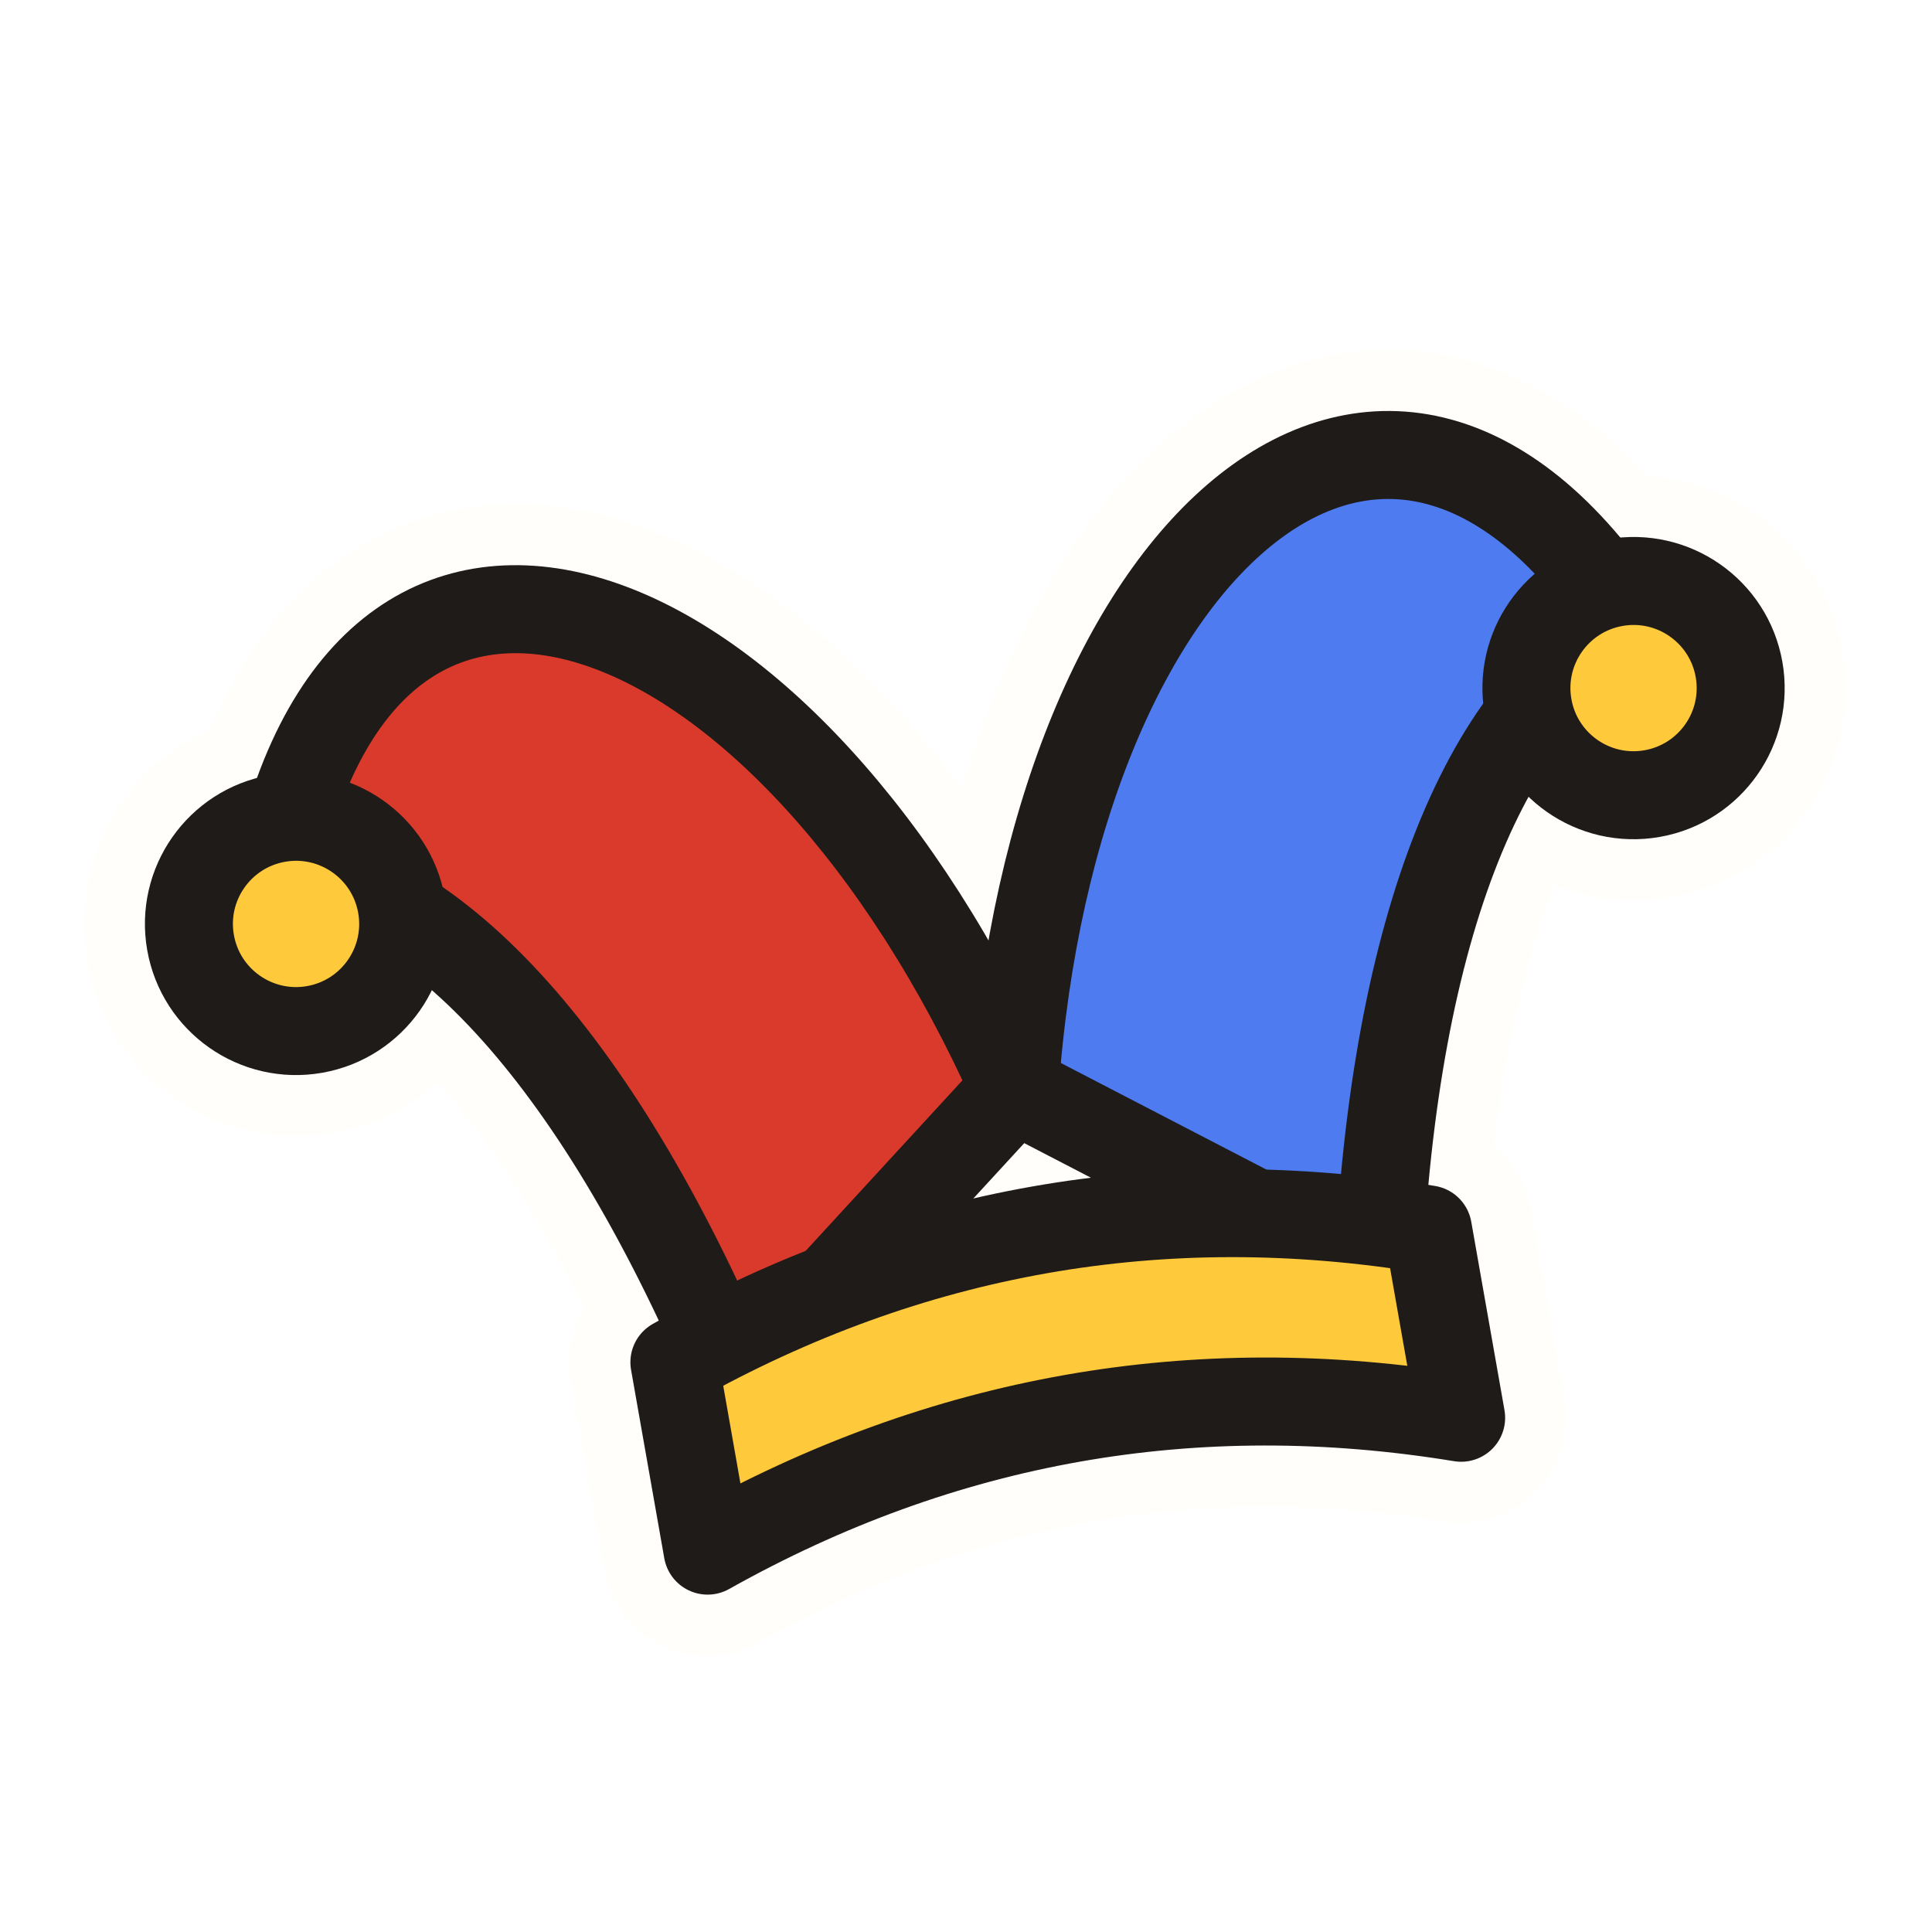
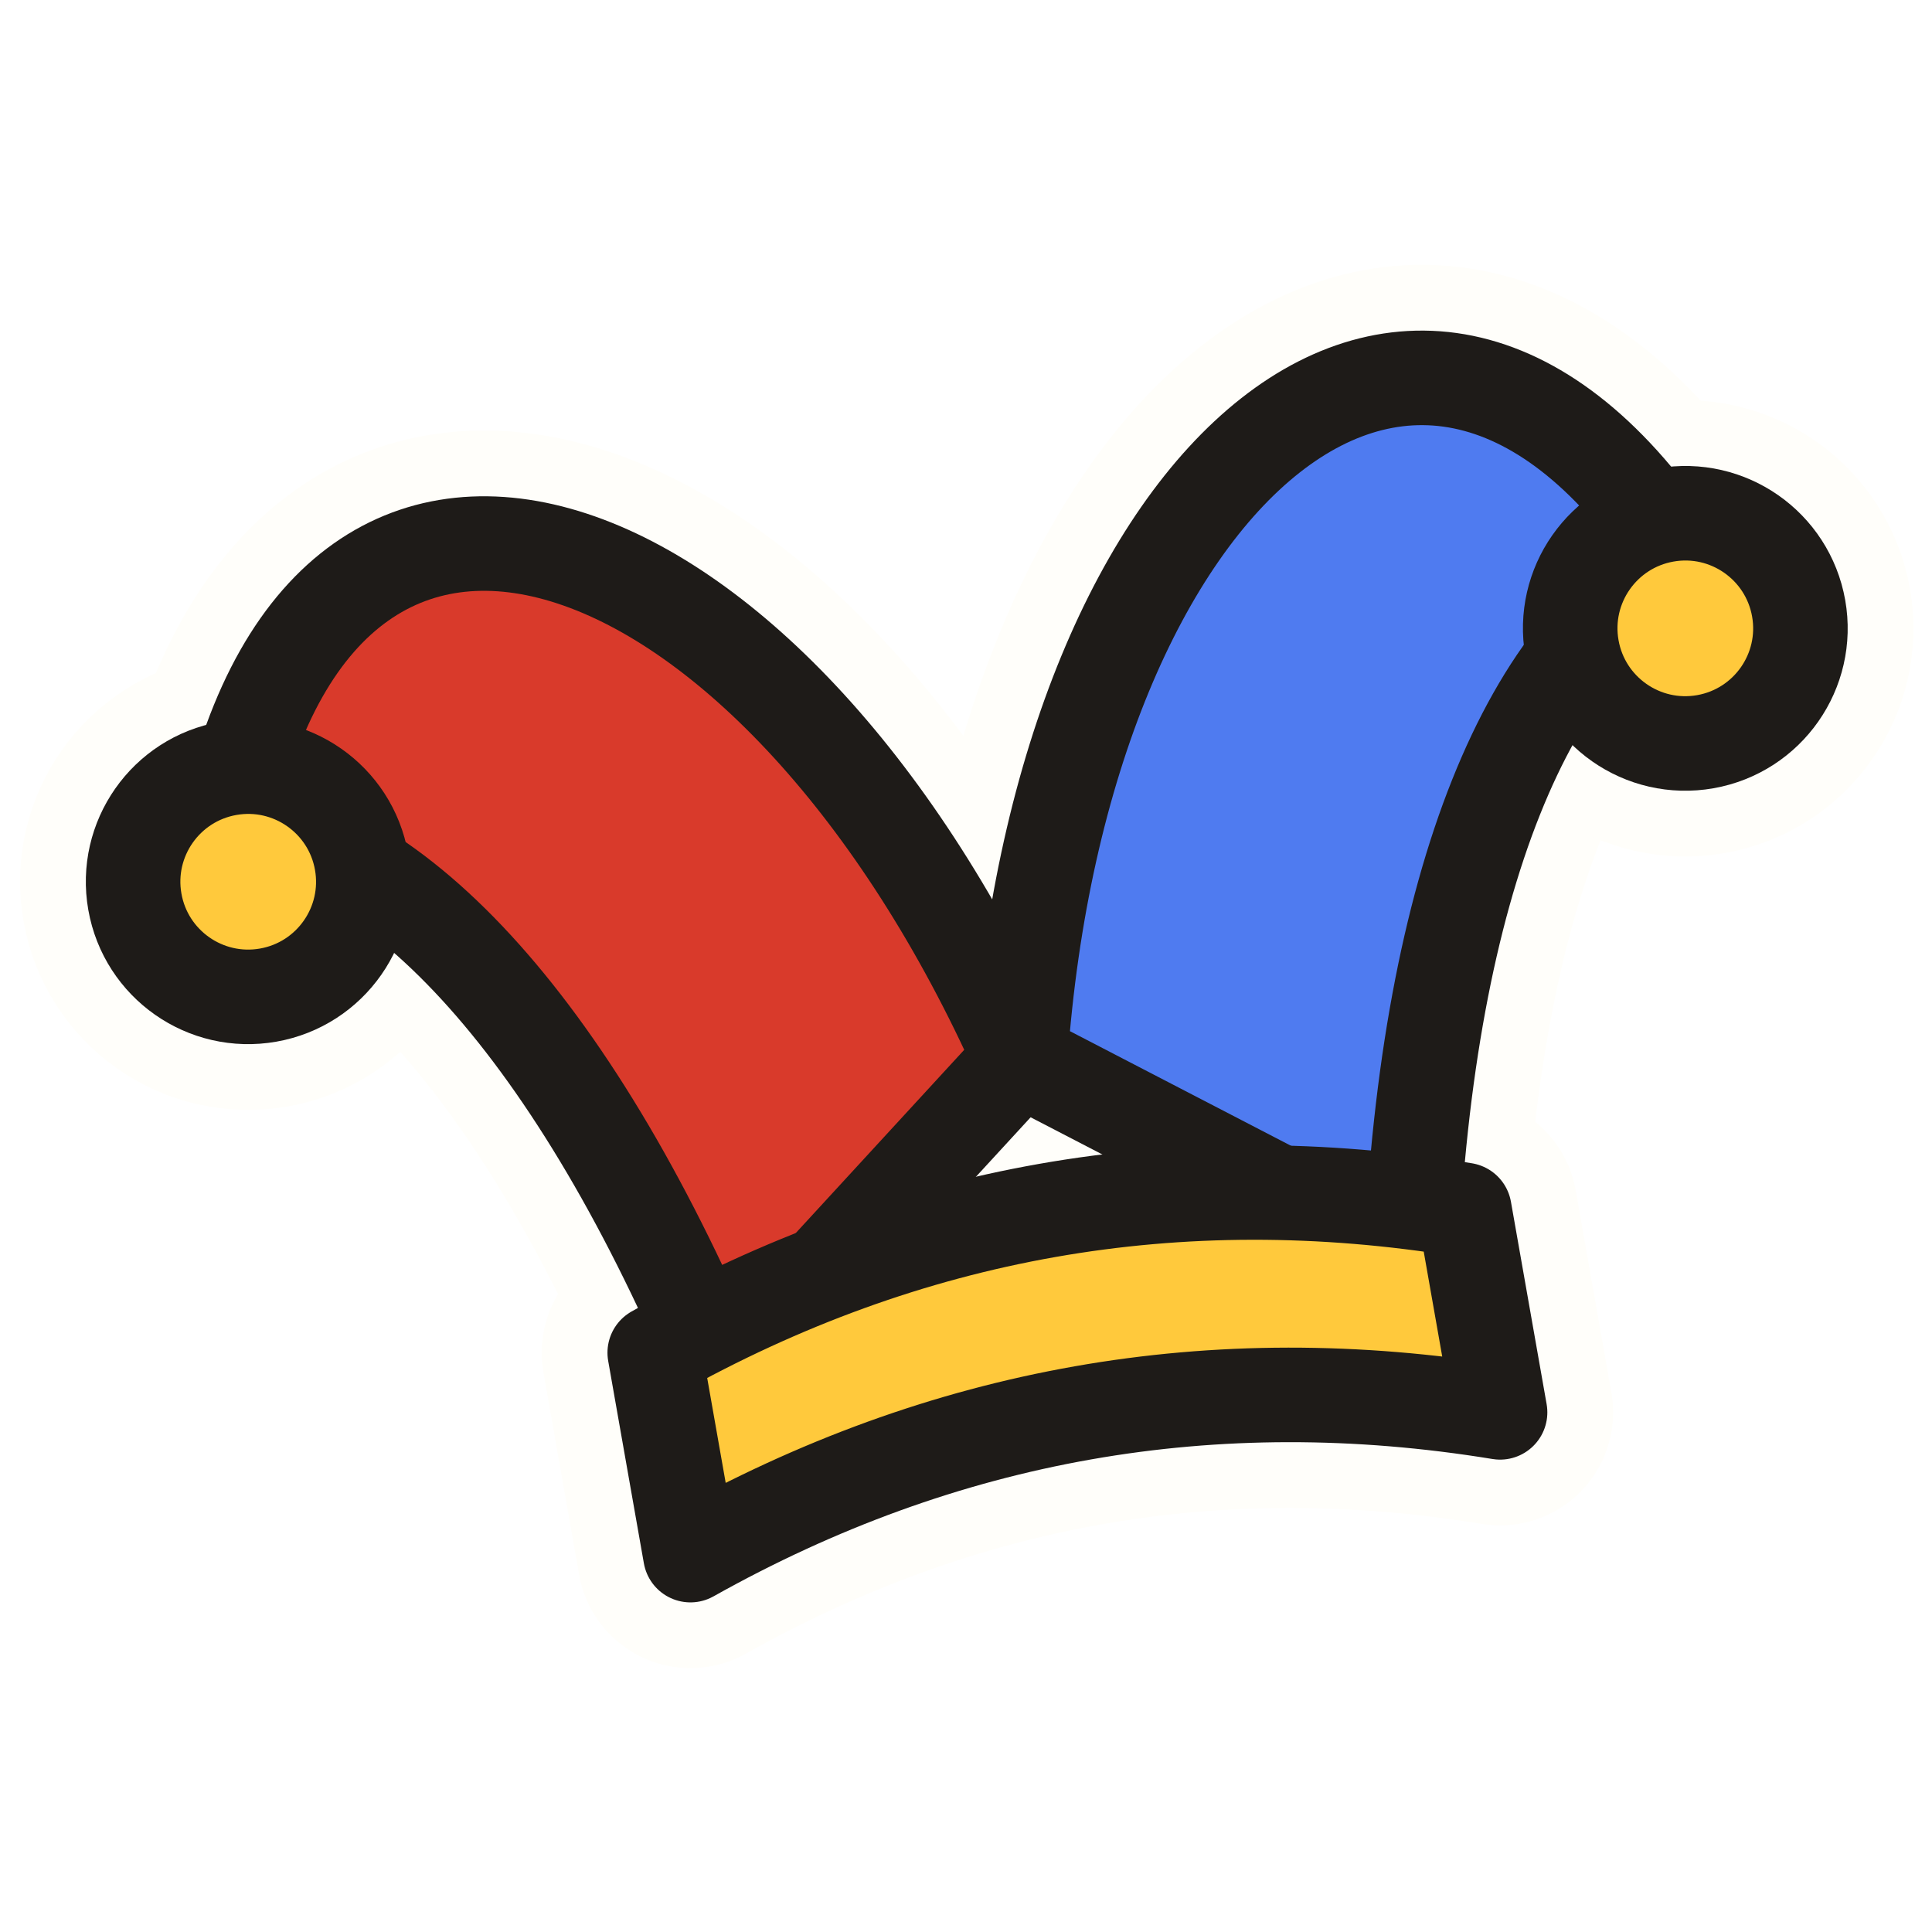
- <svg xmlns="http://www.w3.org/2000/svg" viewBox="-12 -11 101 101">
+ <svg xmlns="http://www.w3.org/2000/svg" viewBox="-8.6 -5.6 94 94">
  <g transform="translate(0 10) rotate(-10 40 30)" stroke-linejoin="round" stroke-linecap="round">
    <g fill="#FFFEFA" stroke="#FFFEFA" stroke-width="11">
      <path d="M40 36 C33 8 13 -4 4 18 C12 20 19 31 23 49 Z" />
      <path d="M40 36 C47 8 67 -4 76 18 C68 20 61 31 57 49 Z" />
      <path d="M20 47 Q40 40 60 47 L60 57 Q40 50 20 57 Z" />
      <circle cx="4.5" cy="21" r="5.6" />
      <circle cx="75.5" cy="21" r="5.6" />
    </g>
    <g stroke="#1E1B18" stroke-width="4.6">
      <path d="M40 36 C33 8 13 -4 4 18 C12 20 19 31 23 49 Z" fill="#D93A2B" />
      <path d="M40 36 C47 8 67 -4 76 18 C68 20 61 31 57 49 Z" fill="#4F7BF0" />
      <path d="M20 47 Q40 40 60 47 L60 57 Q40 50 20 57 Z" fill="#FFC93C" />
      <circle cx="4.5" cy="21" r="5.6" fill="#FFC93C" />
      <circle cx="75.5" cy="21" r="5.6" fill="#FFC93C" />
    </g>
  </g>
</svg>
